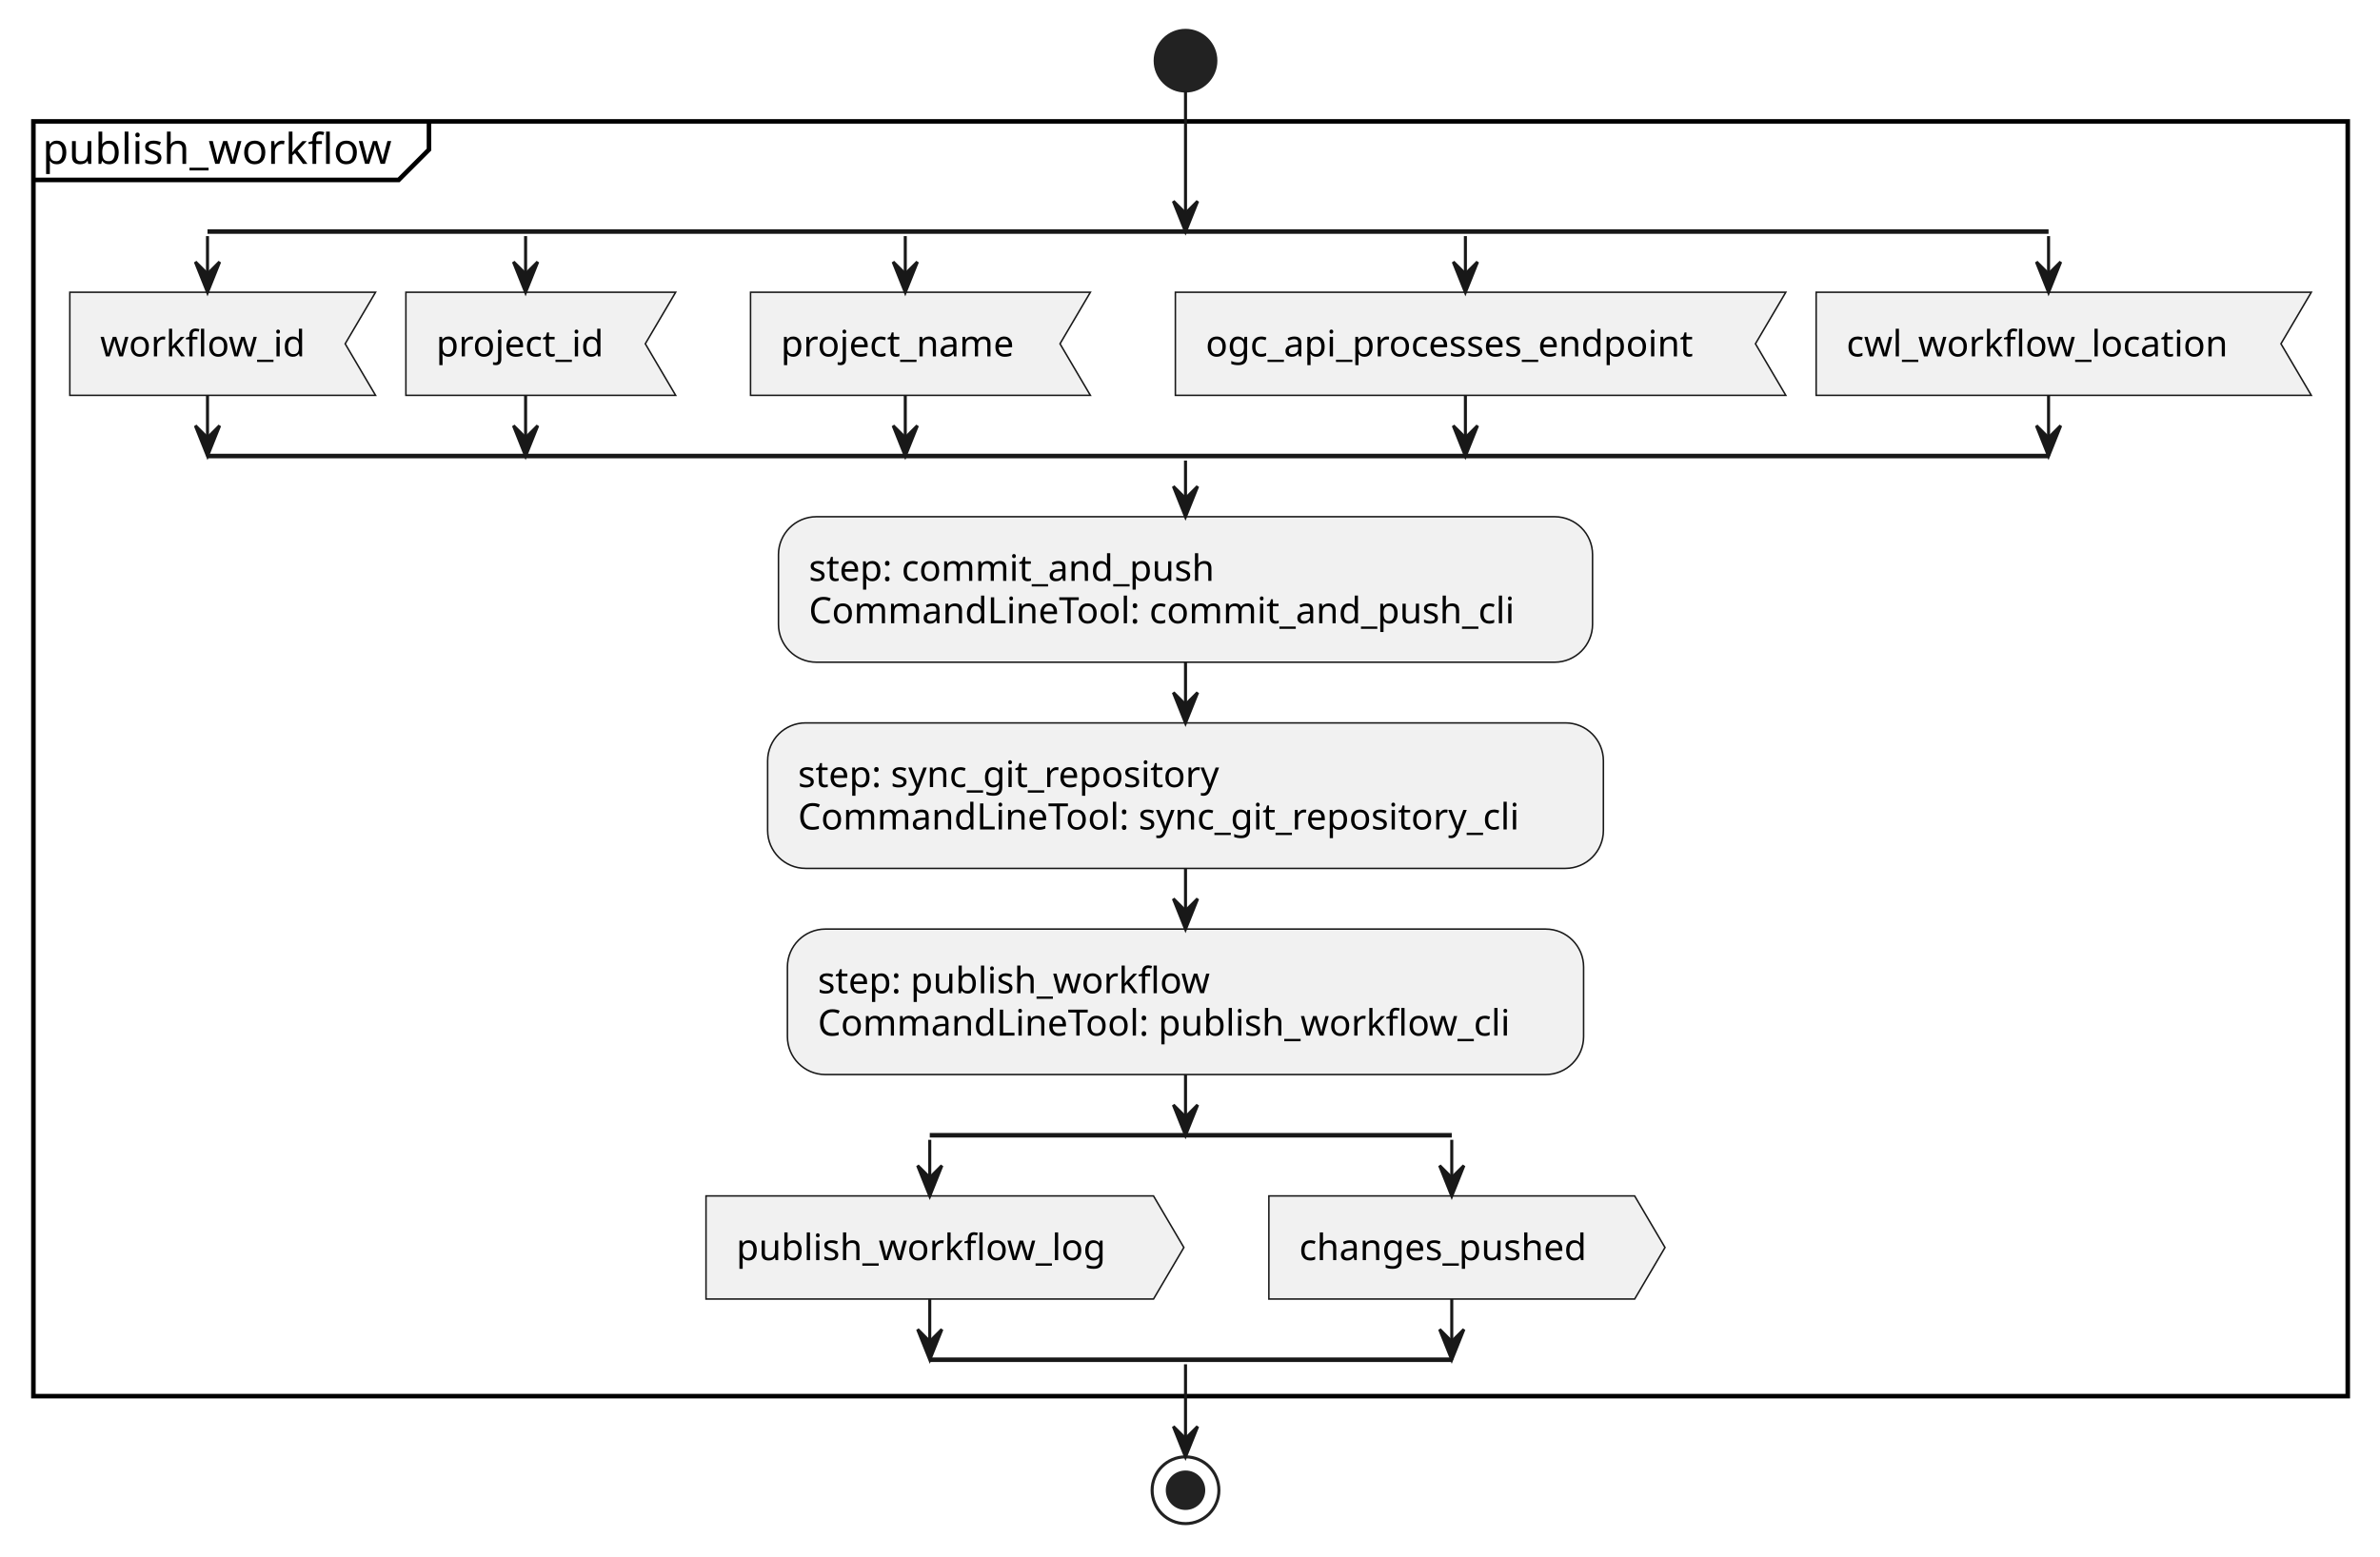
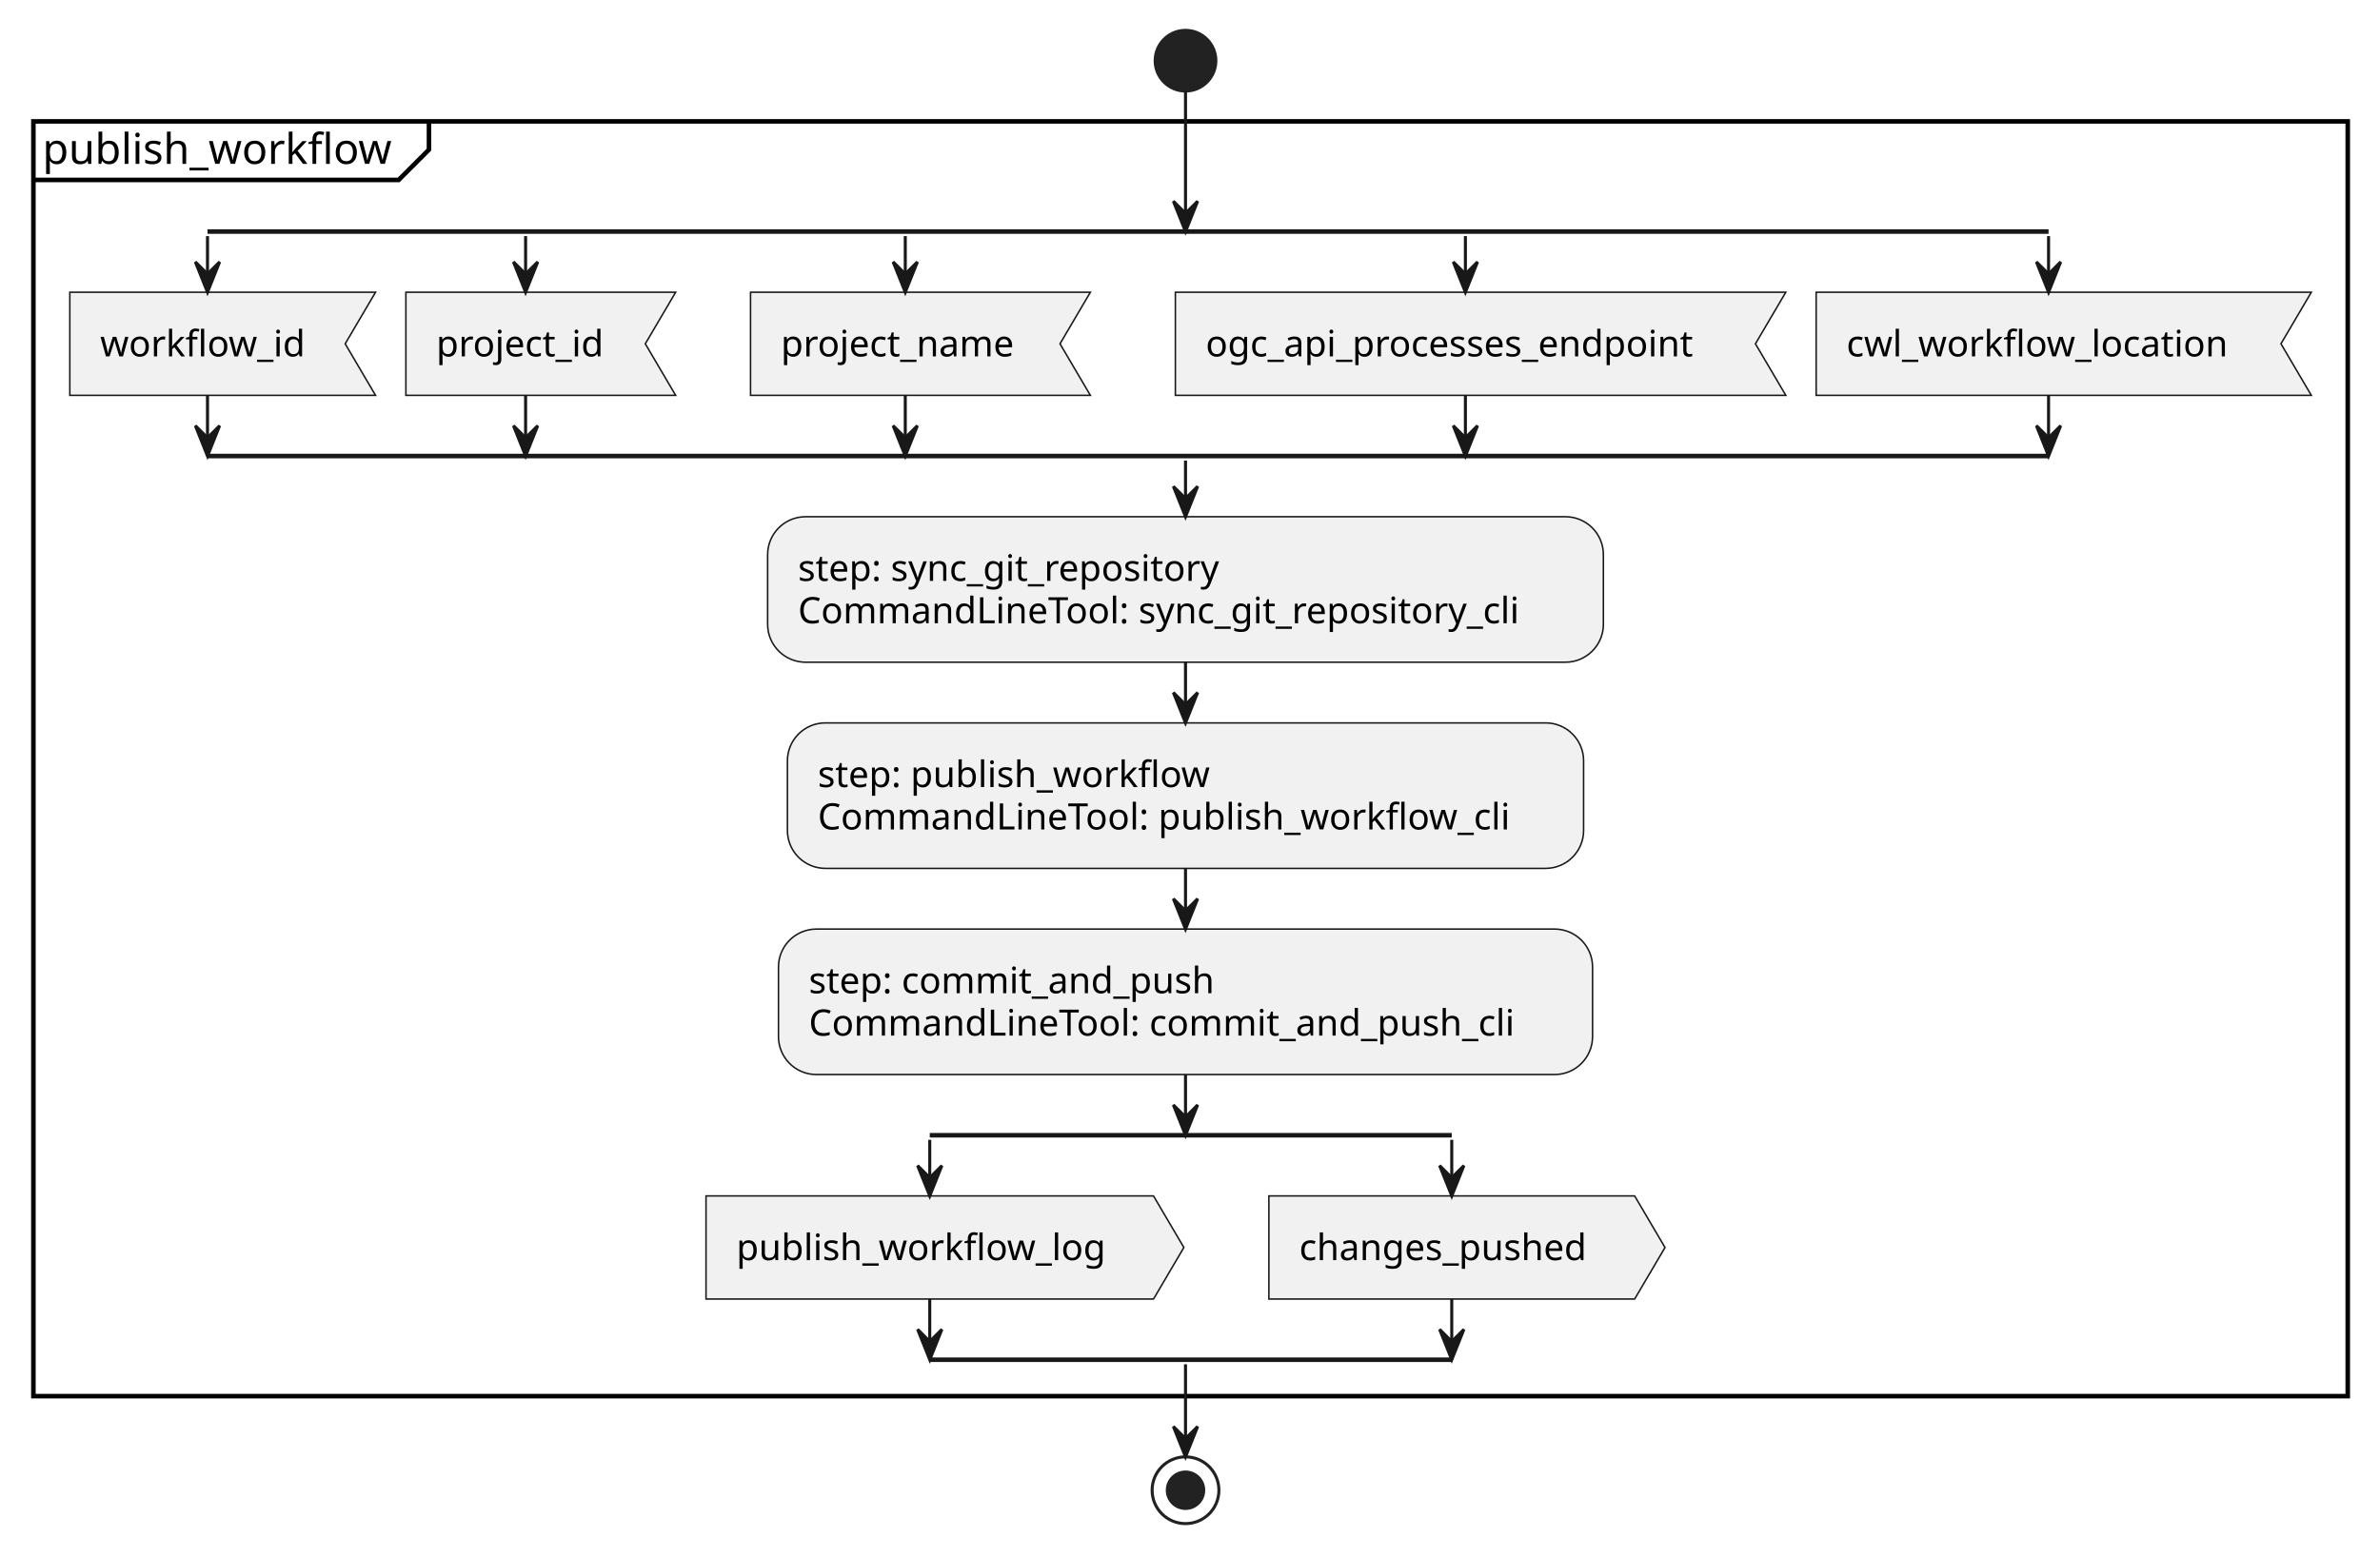
<svg xmlns="http://www.w3.org/2000/svg" contentStyleType="text/css" data-diagram-type="ACTIVITY" height="513px" preserveAspectRatio="none" style="width:784px;height:513px;background:#FFFFFF;" version="1.1" viewBox="0 0 784 513" width="784px" zoomAndPan="magnify">
  <defs />
  <g>
    <ellipse cx="390.522" cy="20" fill="#222222" rx="10" ry="10" style="stroke:#222222;stroke-width:1;" />
    <rect fill="none" height="420.047" style="stroke:#000000;stroke-width:1.5;" width="762.375" x="11" y="40" />
    <path d="M141.306,40 L141.306,49.297 L131.306,59.297 L11,59.297" fill="none" style="stroke:#000000;stroke-width:1.5;" />
    <text fill="#000000" font-family="sans-serif" font-size="14" lengthAdjust="spacing" textLength="120.306" x="14" y="53.995">publish_workflow</text>
    <line style="stroke:#181818;stroke-width:1.5;" x1="68.353" x2="674.818" y1="76.297" y2="76.297" />
    <polygon fill="#F1F1F1" points="23,96.297,123.705,96.297,113.705,113.281,123.705,130.266,23,130.266" style="stroke:#181818;stroke-width:0.5;" />
    <text fill="#000000" font-family="sans-serif" font-size="12" lengthAdjust="spacing" textLength="70.705" x="33" y="117.436">workflow_id</text>
    <polygon fill="#F1F1F1" points="133.705,96.297,222.568,96.297,212.568,113.281,222.568,130.266,133.705,130.266" style="stroke:#181818;stroke-width:0.5;" />
    <text fill="#000000" font-family="sans-serif" font-size="12" lengthAdjust="spacing" textLength="58.863" x="143.705" y="117.436">project_id</text>
    <polygon fill="#F1F1F1" points="247.236,96.297,359.18,96.297,349.18,113.281,359.18,130.266,247.236,130.266" style="stroke:#181818;stroke-width:0.5;" />
    <text fill="#000000" font-family="sans-serif" font-size="12" lengthAdjust="spacing" textLength="81.943" x="257.236" y="117.436">project_name</text>
    <polygon fill="#F1F1F1" points="387.18,96.297,588.262,96.297,578.262,113.281,588.262,130.266,387.18,130.266" style="stroke:#181818;stroke-width:0.5;" />
    <text fill="#000000" font-family="sans-serif" font-size="12" lengthAdjust="spacing" textLength="171.082" x="397.18" y="117.436">ogc_api_processes_endpoint</text>
    <polygon fill="#F1F1F1" points="598.262,96.297,761.375,96.297,751.375,113.281,761.375,130.266,598.262,130.266" style="stroke:#181818;stroke-width:0.5;" />
    <text fill="#000000" font-family="sans-serif" font-size="12" lengthAdjust="spacing" textLength="133.113" x="608.262" y="117.436">cwl_workflow_location</text>
    <line style="stroke:#181818;stroke-width:1.5;" x1="68.353" x2="674.818" y1="150.266" y2="150.266" />
-     <rect fill="#F1F1F1" height="47.938" rx="12.5" ry="12.5" style="stroke:#181818;stroke-width:0.5;" width="268.168" x="256.438" y="170.266" />
-     <text fill="#000000" font-family="sans-serif" font-size="12" lengthAdjust="spacing" textLength="142.828" x="266.438" y="191.404">step: commit_and_push</text>
-     <text fill="#000000" font-family="sans-serif" font-size="12" lengthAdjust="spacing" textLength="248.168" x="266.438" y="205.373">CommandLineTool: commit_and_push_cli</text>
-     <rect fill="#F1F1F1" height="47.938" rx="12.5" ry="12.5" style="stroke:#181818;stroke-width:0.5;" width="275.31" x="252.866" y="238.203" />
-     <text fill="#000000" font-family="sans-serif" font-size="12" lengthAdjust="spacing" textLength="149.971" x="262.866" y="259.342">step: sync_git_repository</text>
-     <text fill="#000000" font-family="sans-serif" font-size="12" lengthAdjust="spacing" textLength="255.31" x="262.866" y="273.31">CommandLineTool: sync_git_repository_cli</text>
-     <rect fill="#F1F1F1" height="47.938" rx="12.5" ry="12.5" style="stroke:#181818;stroke-width:0.5;" width="262.273" x="259.385" y="306.141" />
-     <text fill="#000000" font-family="sans-serif" font-size="12" lengthAdjust="spacing" textLength="136.934" x="269.385" y="327.279">step: publish_workflow</text>
-     <text fill="#000000" font-family="sans-serif" font-size="12" lengthAdjust="spacing" textLength="242.273" x="269.385" y="341.248">CommandLineTool: publish_workflow_cli</text>
+     <rect fill="#F1F1F1" height="47.938" rx="12.5" ry="12.5" style="stroke:#181818;stroke-width:0.5;" width="275.31" x="252.866" y="170.266" />
+     <text fill="#000000" font-family="sans-serif" font-size="12" lengthAdjust="spacing" textLength="149.971" x="262.866" y="191.404">step: sync_git_repository</text>
+     <text fill="#000000" font-family="sans-serif" font-size="12" lengthAdjust="spacing" textLength="255.31" x="262.866" y="205.373">CommandLineTool: sync_git_repository_cli</text>
+     <rect fill="#F1F1F1" height="47.938" rx="12.5" ry="12.5" style="stroke:#181818;stroke-width:0.5;" width="262.273" x="259.385" y="238.203" />
+     <text fill="#000000" font-family="sans-serif" font-size="12" lengthAdjust="spacing" textLength="136.934" x="269.385" y="259.342">step: publish_workflow</text>
+     <text fill="#000000" font-family="sans-serif" font-size="12" lengthAdjust="spacing" textLength="242.273" x="269.385" y="273.31">CommandLineTool: publish_workflow_cli</text>
+     <rect fill="#F1F1F1" height="47.938" rx="12.5" ry="12.5" style="stroke:#181818;stroke-width:0.5;" width="268.168" x="256.438" y="306.141" />
+     <text fill="#000000" font-family="sans-serif" font-size="12" lengthAdjust="spacing" textLength="142.828" x="266.438" y="327.279">step: commit_and_push</text>
+     <text fill="#000000" font-family="sans-serif" font-size="12" lengthAdjust="spacing" textLength="248.168" x="266.438" y="341.248">CommandLineTool: commit_and_push_cli</text>
    <line style="stroke:#181818;stroke-width:1.5;" x1="306.274" x2="478.228" y1="374.078" y2="374.078" />
    <polygon fill="#F1F1F1" points="232.568,394.078,379.981,394.078,389.981,411.062,379.981,428.047,232.568,428.047" style="stroke:#181818;stroke-width:0.5;" />
    <text fill="#000000" font-family="sans-serif" font-size="12" lengthAdjust="spacing" textLength="127.412" x="242.568" y="415.217">publish_workflow_log</text>
    <polygon fill="#F1F1F1" points="417.981,394.078,538.475,394.078,548.475,411.062,538.475,428.047,417.981,428.047" style="stroke:#181818;stroke-width:0.5;" />
    <text fill="#000000" font-family="sans-serif" font-size="12" lengthAdjust="spacing" textLength="100.494" x="427.981" y="415.217">changes_pushed</text>
    <line style="stroke:#181818;stroke-width:1.5;" x1="306.274" x2="478.228" y1="448.047" y2="448.047" />
    <ellipse cx="390.522" cy="491.047" fill="none" rx="11" ry="11" style="stroke:#222222;stroke-width:1;" />
    <ellipse cx="390.522" cy="491.047" fill="#222222" rx="6" ry="6" style="stroke:#222222;stroke-width:1;" />
    <line style="stroke:#181818;stroke-width:1;" x1="68.353" x2="68.353" y1="77.797" y2="96.297" />
    <polygon fill="#181818" points="64.353,86.297,68.353,96.297,72.353,86.297,68.353,90.297" style="stroke:#181818;stroke-width:1;" />
    <line style="stroke:#181818;stroke-width:1;" x1="173.137" x2="173.137" y1="77.797" y2="96.297" />
    <polygon fill="#181818" points="169.137,86.297,173.137,96.297,177.137,86.297,173.137,90.297" style="stroke:#181818;stroke-width:1;" />
    <line style="stroke:#181818;stroke-width:1;" x1="298.208" x2="298.208" y1="77.797" y2="96.297" />
    <polygon fill="#181818" points="294.208,86.297,298.208,96.297,302.208,86.297,298.208,90.297" style="stroke:#181818;stroke-width:1;" />
    <line style="stroke:#181818;stroke-width:1;" x1="482.721" x2="482.721" y1="77.797" y2="96.297" />
    <polygon fill="#181818" points="478.721,86.297,482.721,96.297,486.721,86.297,482.721,90.297" style="stroke:#181818;stroke-width:1;" />
    <line style="stroke:#181818;stroke-width:1;" x1="674.818" x2="674.818" y1="77.797" y2="96.297" />
    <polygon fill="#181818" points="670.818,86.297,674.818,96.297,678.818,86.297,674.818,90.297" style="stroke:#181818;stroke-width:1;" />
    <line style="stroke:#181818;stroke-width:1;" x1="68.353" x2="68.353" y1="130.266" y2="150.266" />
    <polygon fill="#181818" points="64.353,140.266,68.353,150.266,72.353,140.266,68.353,144.266" style="stroke:#181818;stroke-width:1;" />
    <line style="stroke:#181818;stroke-width:1;" x1="173.137" x2="173.137" y1="130.266" y2="150.266" />
    <polygon fill="#181818" points="169.137,140.266,173.137,150.266,177.137,140.266,173.137,144.266" style="stroke:#181818;stroke-width:1;" />
    <line style="stroke:#181818;stroke-width:1;" x1="298.208" x2="298.208" y1="130.266" y2="150.266" />
    <polygon fill="#181818" points="294.208,140.266,298.208,150.266,302.208,140.266,298.208,144.266" style="stroke:#181818;stroke-width:1;" />
    <line style="stroke:#181818;stroke-width:1;" x1="482.721" x2="482.721" y1="130.266" y2="150.266" />
    <polygon fill="#181818" points="478.721,140.266,482.721,150.266,486.721,140.266,482.721,144.266" style="stroke:#181818;stroke-width:1;" />
    <line style="stroke:#181818;stroke-width:1;" x1="674.818" x2="674.818" y1="130.266" y2="150.266" />
    <polygon fill="#181818" points="670.818,140.266,674.818,150.266,678.818,140.266,674.818,144.266" style="stroke:#181818;stroke-width:1;" />
    <line style="stroke:#181818;stroke-width:1;" x1="390.522" x2="390.522" y1="151.766" y2="170.266" />
    <polygon fill="#181818" points="386.522,160.266,390.522,170.266,394.522,160.266,390.522,164.266" style="stroke:#181818;stroke-width:1;" />
    <line style="stroke:#181818;stroke-width:1;" x1="390.522" x2="390.522" y1="218.203" y2="238.203" />
    <polygon fill="#181818" points="386.522,228.203,390.522,238.203,394.522,228.203,390.522,232.203" style="stroke:#181818;stroke-width:1;" />
    <line style="stroke:#181818;stroke-width:1;" x1="390.522" x2="390.522" y1="286.141" y2="306.141" />
    <polygon fill="#181818" points="386.522,296.141,390.522,306.141,394.522,296.141,390.522,300.141" style="stroke:#181818;stroke-width:1;" />
    <line style="stroke:#181818;stroke-width:1;" x1="306.274" x2="306.274" y1="375.578" y2="394.078" />
    <polygon fill="#181818" points="302.274,384.078,306.274,394.078,310.274,384.078,306.274,388.078" style="stroke:#181818;stroke-width:1;" />
    <line style="stroke:#181818;stroke-width:1;" x1="478.228" x2="478.228" y1="375.578" y2="394.078" />
    <polygon fill="#181818" points="474.228,384.078,478.228,394.078,482.228,384.078,478.228,388.078" style="stroke:#181818;stroke-width:1;" />
    <line style="stroke:#181818;stroke-width:1;" x1="306.274" x2="306.274" y1="428.047" y2="448.047" />
    <polygon fill="#181818" points="302.274,438.047,306.274,448.047,310.274,438.047,306.274,442.047" style="stroke:#181818;stroke-width:1;" />
    <line style="stroke:#181818;stroke-width:1;" x1="478.228" x2="478.228" y1="428.047" y2="448.047" />
    <polygon fill="#181818" points="474.228,438.047,478.228,448.047,482.228,438.047,478.228,442.047" style="stroke:#181818;stroke-width:1;" />
    <line style="stroke:#181818;stroke-width:1;" x1="390.522" x2="390.522" y1="354.078" y2="374.078" />
    <polygon fill="#181818" points="386.522,364.078,390.522,374.078,394.522,364.078,390.522,368.078" style="stroke:#181818;stroke-width:1;" />
    <line style="stroke:#181818;stroke-width:1;" x1="390.522" x2="390.522" y1="30" y2="76.297" />
    <polygon fill="#181818" points="386.522,66.297,390.522,76.297,394.522,66.297,390.522,70.297" style="stroke:#181818;stroke-width:1;" />
    <line style="stroke:#181818;stroke-width:1;" x1="390.522" x2="390.522" y1="449.547" y2="480.047" />
    <polygon fill="#181818" points="386.522,470.047,390.522,480.047,394.522,470.047,390.522,474.047" style="stroke:#181818;stroke-width:1;" />
  </g>
</svg>
